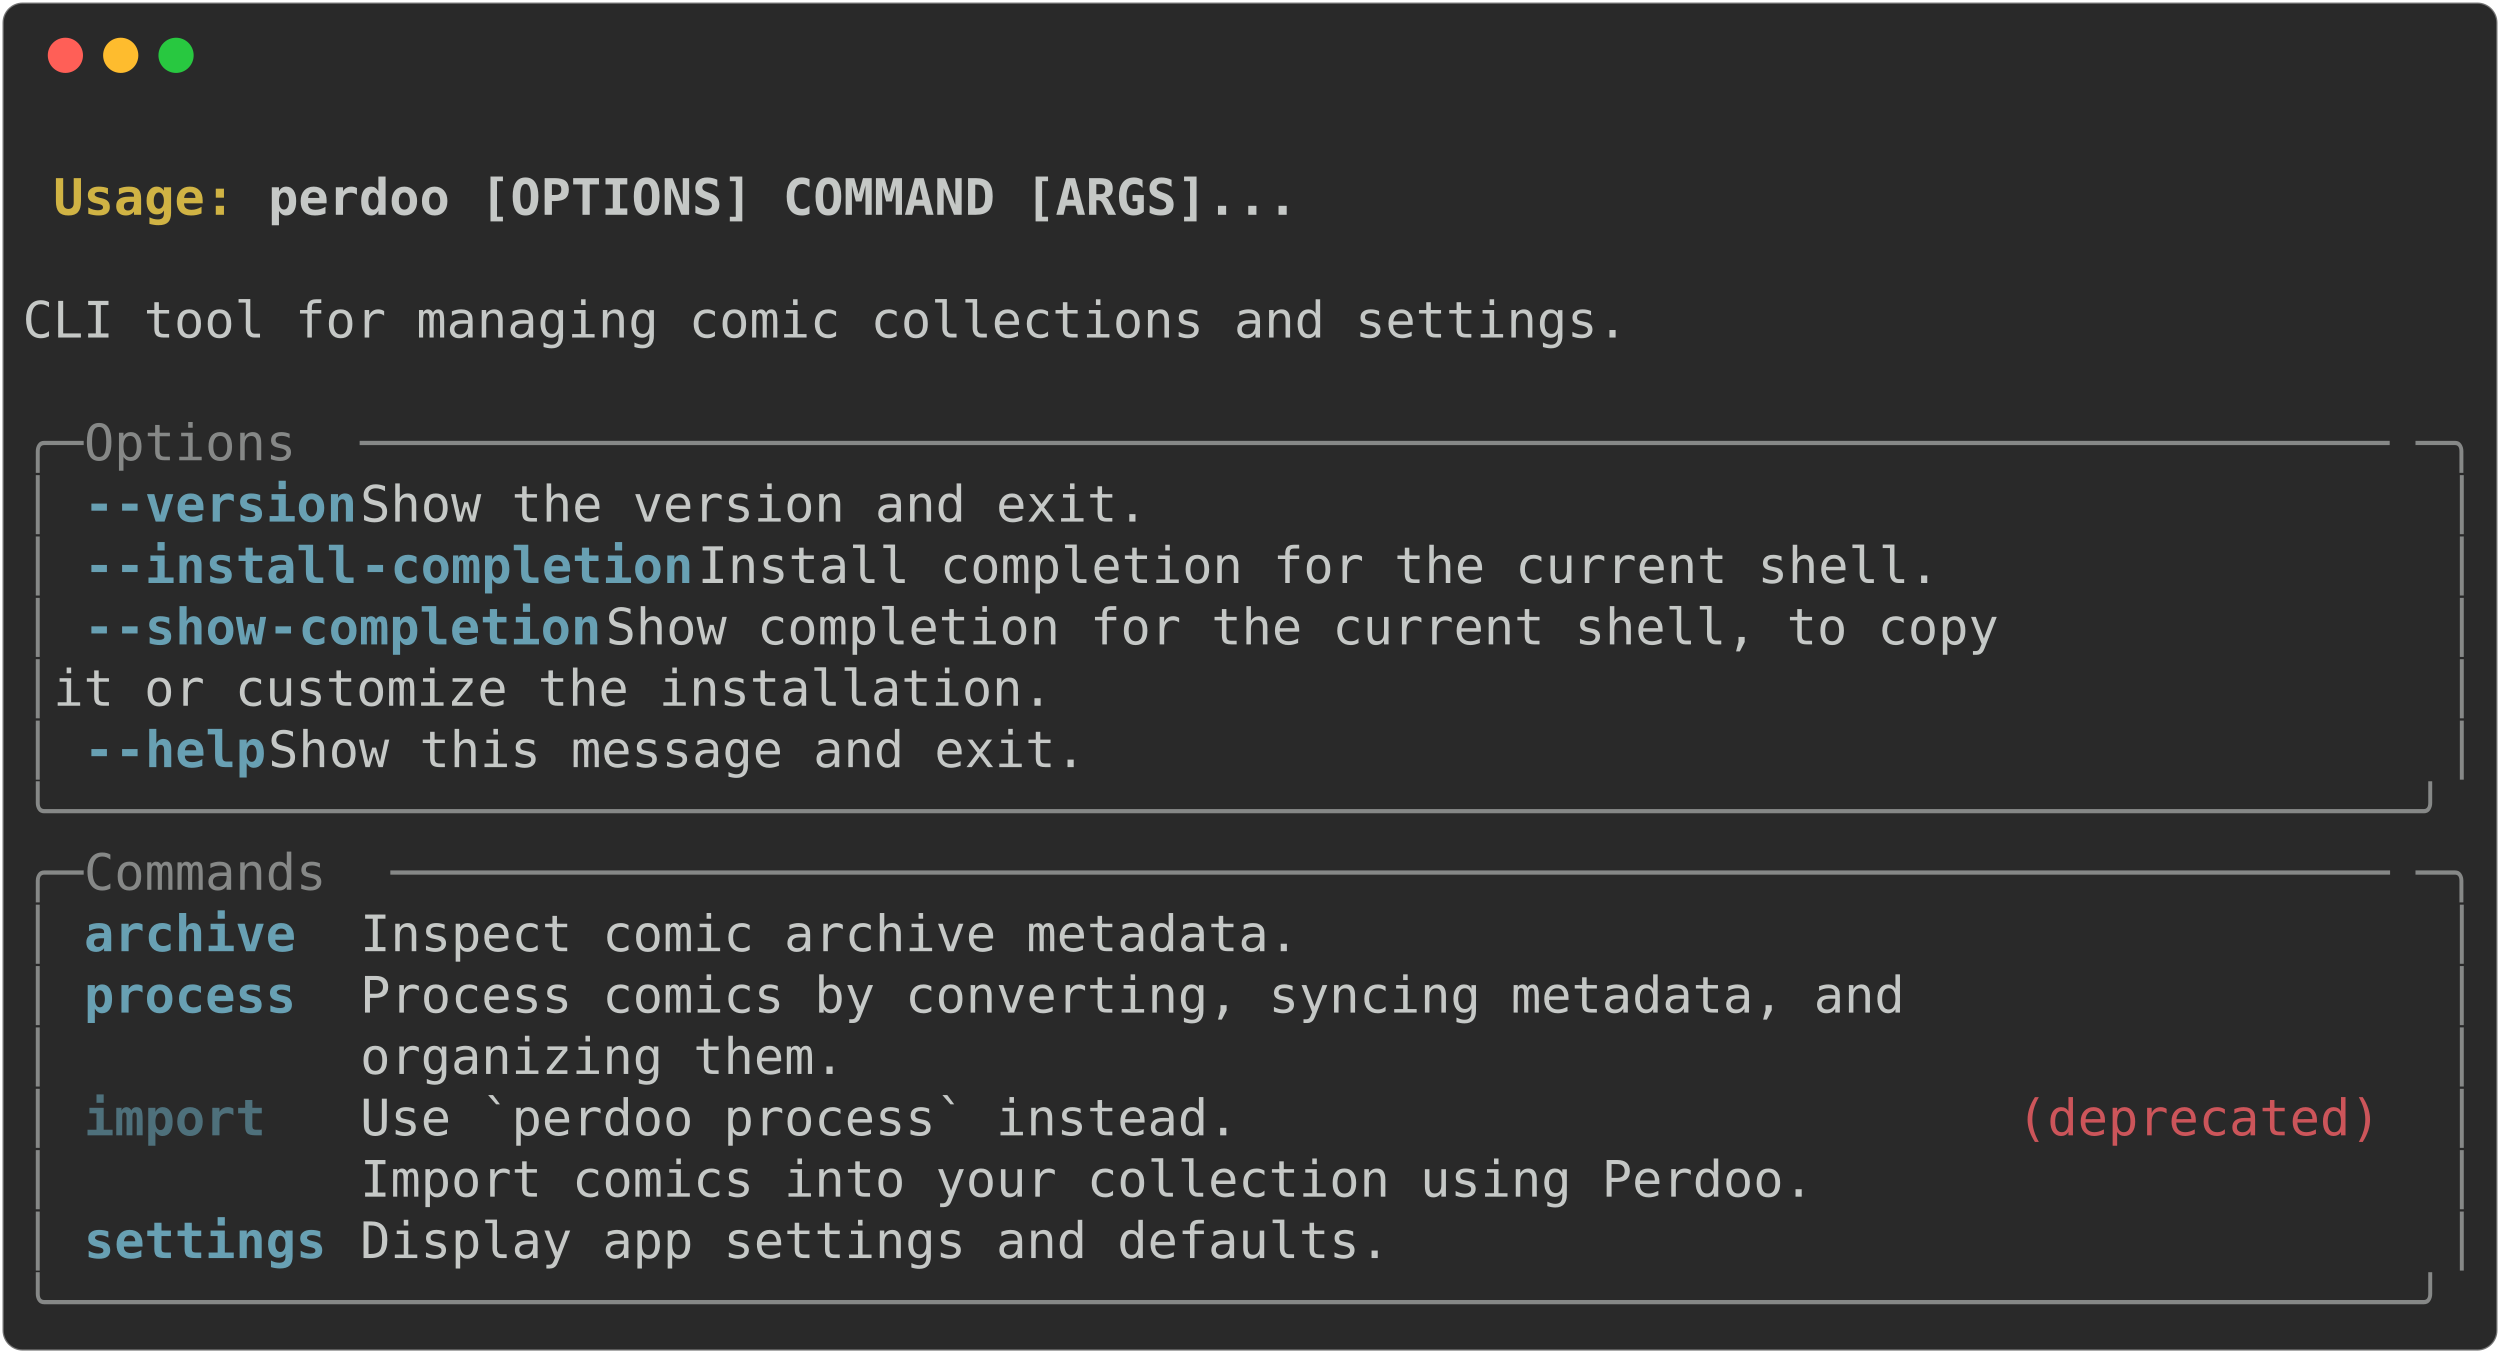
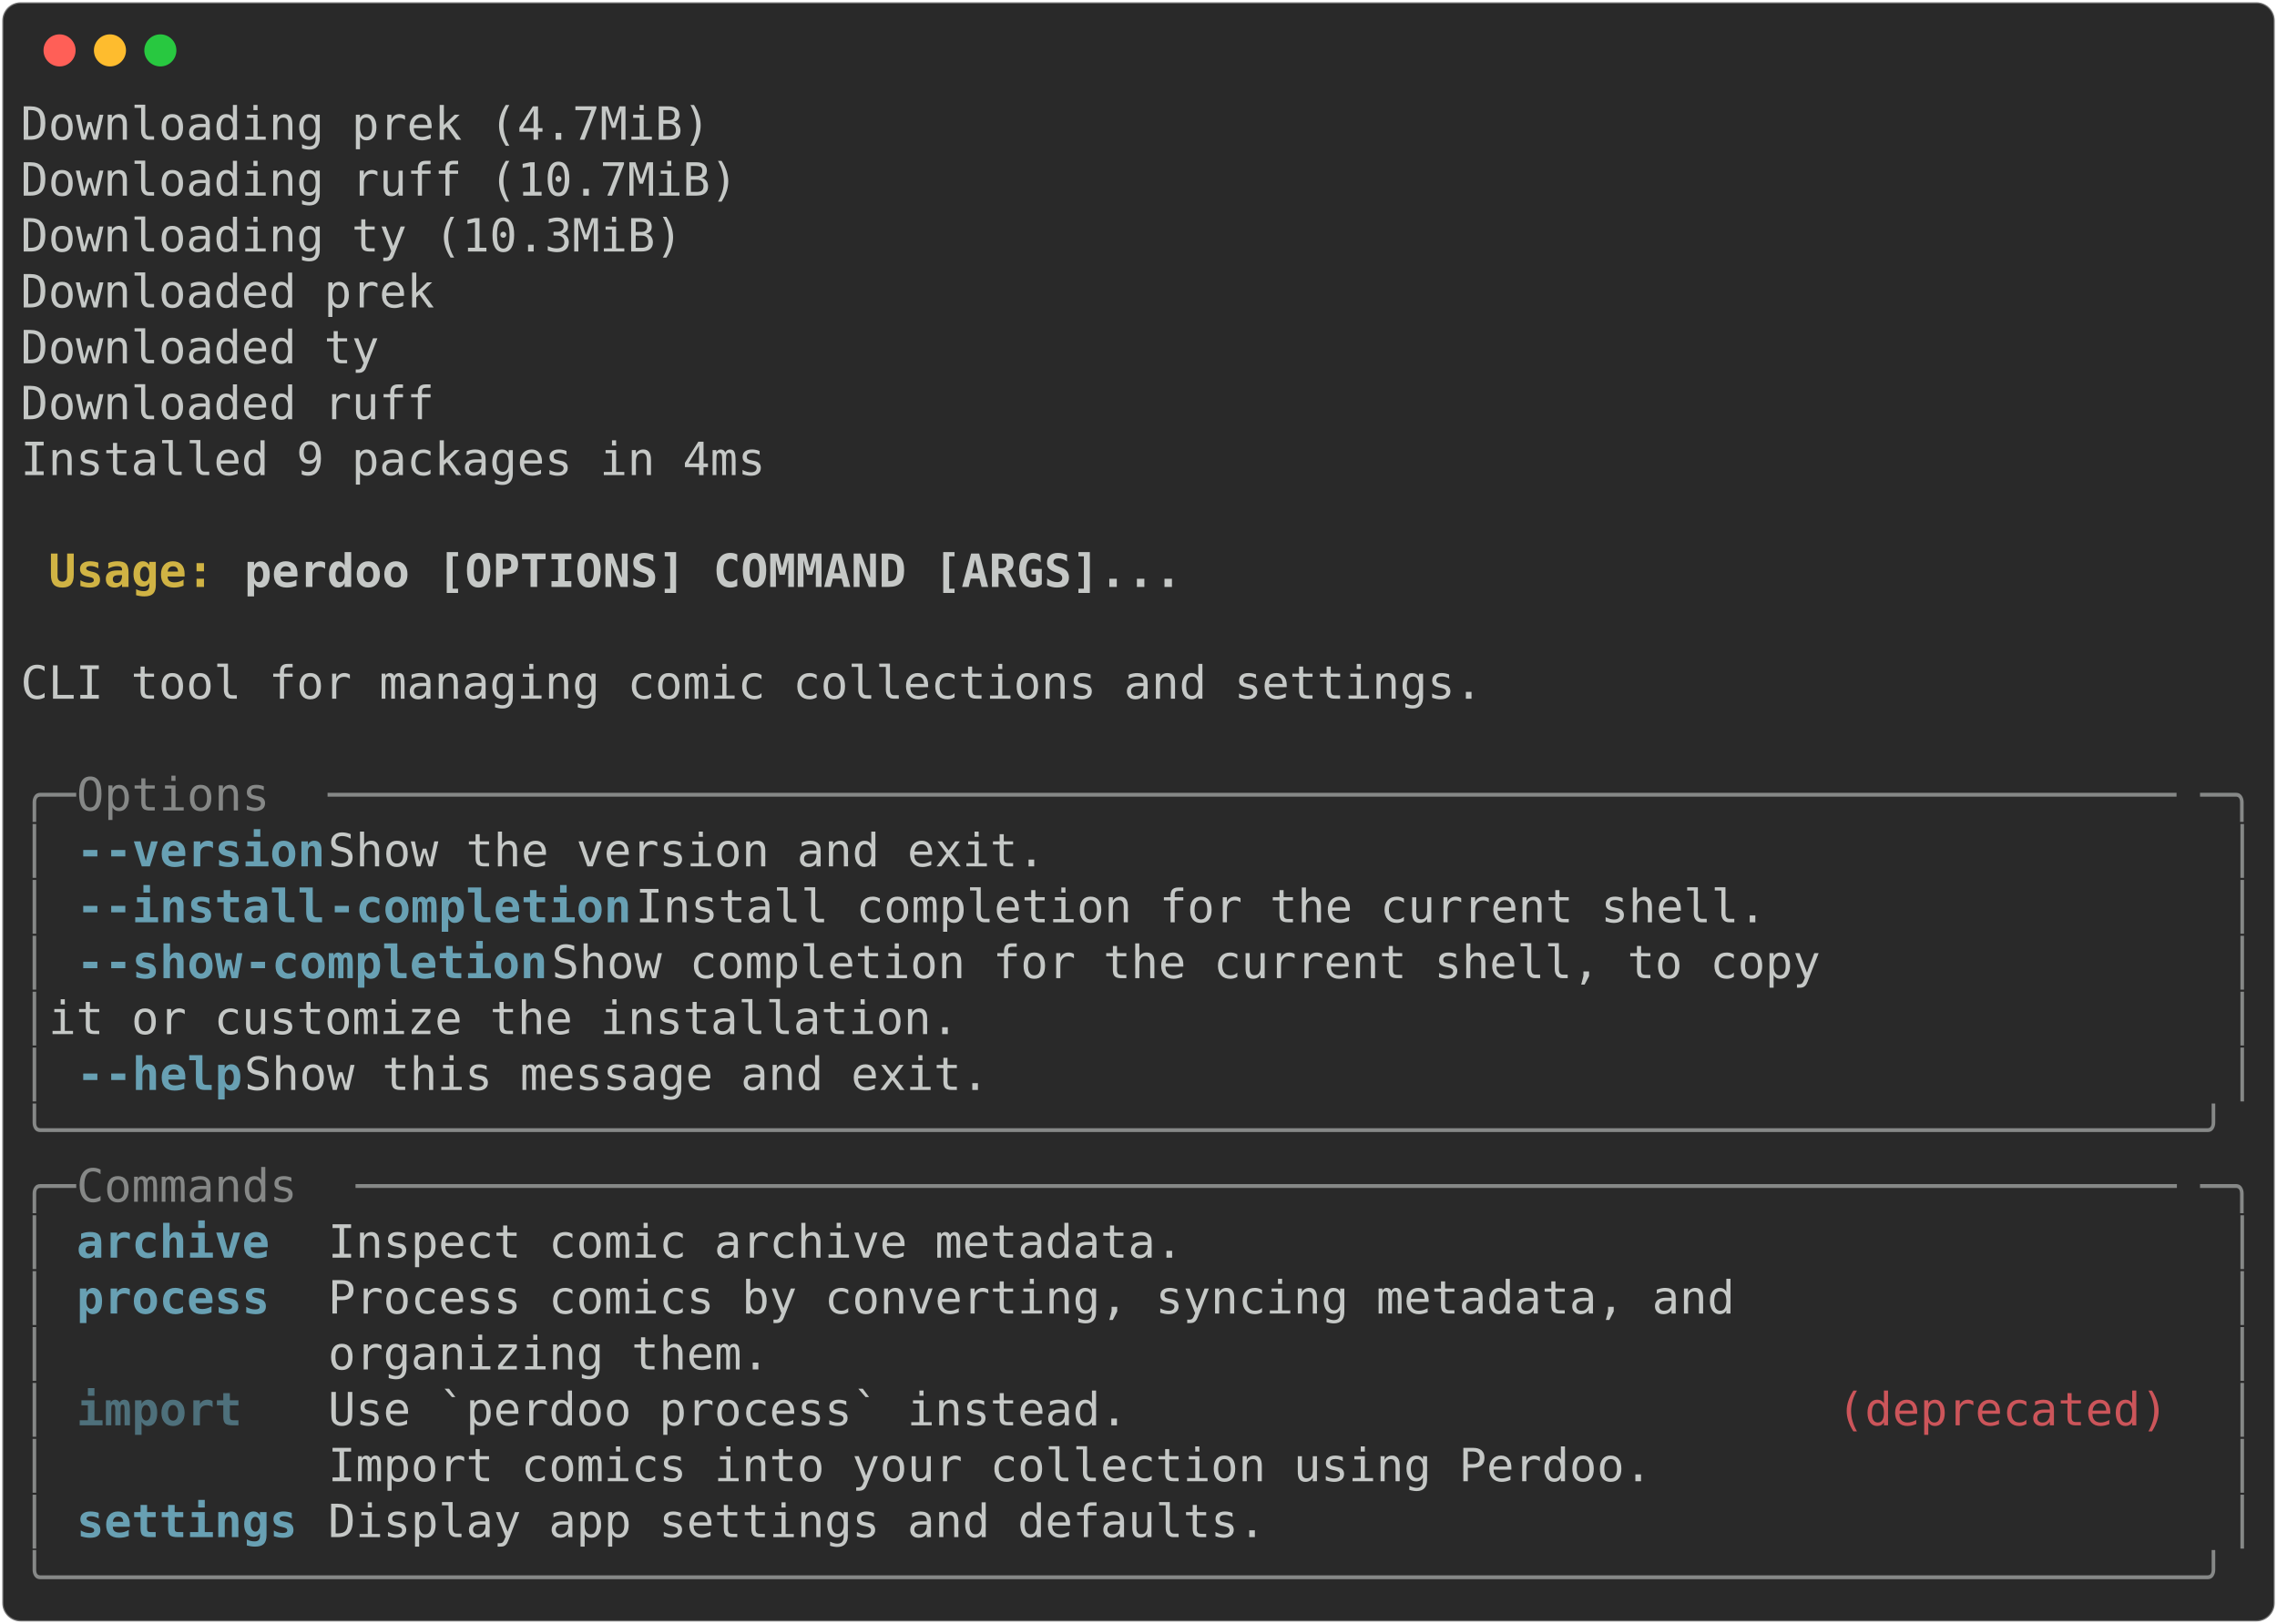
- <svg xmlns="http://www.w3.org/2000/svg" class="rich-terminal" viewBox="0 0 994 538.0">
+ <svg xmlns="http://www.w3.org/2000/svg" class="rich-terminal" viewBox="0 0 994 708.8">
  <style>

    @font-face {
        font-family: "Fira Code";
        src: local("FiraCode-Regular"),
                url("https://cdnjs.cloudflare.com/ajax/libs/firacode/6.2.0/woff2/FiraCode-Regular.woff2") format("woff2"),
                url("https://cdnjs.cloudflare.com/ajax/libs/firacode/6.2.0/woff/FiraCode-Regular.woff") format("woff");
        font-style: normal;
        font-weight: 400;
    }
    @font-face {
        font-family: "Fira Code";
        src: local("FiraCode-Bold"),
                url("https://cdnjs.cloudflare.com/ajax/libs/firacode/6.2.0/woff2/FiraCode-Bold.woff2") format("woff2"),
                url("https://cdnjs.cloudflare.com/ajax/libs/firacode/6.2.0/woff/FiraCode-Bold.woff") format("woff");
        font-style: bold;
        font-weight: 700;
    }

-     .terminal-3742516570-matrix {
+     .terminal-42774052-matrix {
        font-family: Fira Code, monospace;
        font-size: 20px;
        line-height: 24.4px;
        font-variant-east-asian: full-width;
    }

-     .terminal-3742516570-title {
+     .terminal-42774052-title {
        font-size: 18px;
        font-weight: bold;
        font-family: arial;
    }

-     .terminal-3742516570-r1 { fill: #c5c8c6;font-weight: bold }
- .terminal-3742516570-r2 { fill: #c5c8c6 }
- .terminal-3742516570-r3 { fill: #d0b344;font-weight: bold }
- .terminal-3742516570-r4 { fill: #868887 }
- .terminal-3742516570-r5 { fill: #68a0b3;font-weight: bold }
- .terminal-3742516570-r6 { fill: #4e707b;font-weight: bold }
- .terminal-3742516570-r7 { fill: #cc555a }
+     .terminal-42774052-r1 { fill: #c5c8c6 }
+ .terminal-42774052-r2 { fill: #c5c8c6;font-weight: bold }
+ .terminal-42774052-r3 { fill: #d0b344;font-weight: bold }
+ .terminal-42774052-r4 { fill: #868887 }
+ .terminal-42774052-r5 { fill: #68a0b3;font-weight: bold }
+ .terminal-42774052-r6 { fill: #4e707b;font-weight: bold }
+ .terminal-42774052-r7 { fill: #cc555a }
    </style>
  <defs>
-     <clipPath id="terminal-3742516570-clip-terminal">
-       <rect x="0" y="0" width="975.0" height="487.0" />
-     </clipPath>
-     <clipPath id="terminal-3742516570-line-0">
+     <clipPath id="terminal-42774052-clip-terminal">
+       <rect x="0" y="0" width="975.0" height="657.8" />
+     </clipPath>
+     <clipPath id="terminal-42774052-line-0">
      <rect x="0" y="1.5" width="976" height="24.65" />
    </clipPath>
-     <clipPath id="terminal-3742516570-line-1">
+     <clipPath id="terminal-42774052-line-1">
      <rect x="0" y="25.9" width="976" height="24.65" />
    </clipPath>
-     <clipPath id="terminal-3742516570-line-2">
+     <clipPath id="terminal-42774052-line-2">
      <rect x="0" y="50.3" width="976" height="24.65" />
    </clipPath>
-     <clipPath id="terminal-3742516570-line-3">
+     <clipPath id="terminal-42774052-line-3">
      <rect x="0" y="74.7" width="976" height="24.65" />
    </clipPath>
-     <clipPath id="terminal-3742516570-line-4">
+     <clipPath id="terminal-42774052-line-4">
      <rect x="0" y="99.1" width="976" height="24.65" />
    </clipPath>
-     <clipPath id="terminal-3742516570-line-5">
+     <clipPath id="terminal-42774052-line-5">
      <rect x="0" y="123.5" width="976" height="24.65" />
    </clipPath>
-     <clipPath id="terminal-3742516570-line-6">
+     <clipPath id="terminal-42774052-line-6">
      <rect x="0" y="147.9" width="976" height="24.65" />
    </clipPath>
-     <clipPath id="terminal-3742516570-line-7">
+     <clipPath id="terminal-42774052-line-7">
      <rect x="0" y="172.3" width="976" height="24.65" />
    </clipPath>
-     <clipPath id="terminal-3742516570-line-8">
+     <clipPath id="terminal-42774052-line-8">
      <rect x="0" y="196.7" width="976" height="24.65" />
    </clipPath>
-     <clipPath id="terminal-3742516570-line-9">
+     <clipPath id="terminal-42774052-line-9">
      <rect x="0" y="221.1" width="976" height="24.65" />
    </clipPath>
-     <clipPath id="terminal-3742516570-line-10">
+     <clipPath id="terminal-42774052-line-10">
      <rect x="0" y="245.5" width="976" height="24.65" />
    </clipPath>
-     <clipPath id="terminal-3742516570-line-11">
+     <clipPath id="terminal-42774052-line-11">
      <rect x="0" y="269.9" width="976" height="24.65" />
    </clipPath>
-     <clipPath id="terminal-3742516570-line-12">
+     <clipPath id="terminal-42774052-line-12">
      <rect x="0" y="294.3" width="976" height="24.65" />
    </clipPath>
-     <clipPath id="terminal-3742516570-line-13">
+     <clipPath id="terminal-42774052-line-13">
      <rect x="0" y="318.7" width="976" height="24.65" />
    </clipPath>
-     <clipPath id="terminal-3742516570-line-14">
+     <clipPath id="terminal-42774052-line-14">
      <rect x="0" y="343.1" width="976" height="24.65" />
    </clipPath>
-     <clipPath id="terminal-3742516570-line-15">
+     <clipPath id="terminal-42774052-line-15">
      <rect x="0" y="367.5" width="976" height="24.65" />
    </clipPath>
-     <clipPath id="terminal-3742516570-line-16">
+     <clipPath id="terminal-42774052-line-16">
      <rect x="0" y="391.9" width="976" height="24.65" />
    </clipPath>
-     <clipPath id="terminal-3742516570-line-17">
+     <clipPath id="terminal-42774052-line-17">
      <rect x="0" y="416.3" width="976" height="24.65" />
    </clipPath>
-     <clipPath id="terminal-3742516570-line-18">
+     <clipPath id="terminal-42774052-line-18">
      <rect x="0" y="440.7" width="976" height="24.65" />
    </clipPath>
+     <clipPath id="terminal-42774052-line-19">
+       <rect x="0" y="465.1" width="976" height="24.65" />
+     </clipPath>
+     <clipPath id="terminal-42774052-line-20">
+       <rect x="0" y="489.5" width="976" height="24.65" />
+     </clipPath>
+     <clipPath id="terminal-42774052-line-21">
+       <rect x="0" y="513.9" width="976" height="24.65" />
+     </clipPath>
+     <clipPath id="terminal-42774052-line-22">
+       <rect x="0" y="538.3" width="976" height="24.65" />
+     </clipPath>
+     <clipPath id="terminal-42774052-line-23">
+       <rect x="0" y="562.7" width="976" height="24.65" />
+     </clipPath>
+     <clipPath id="terminal-42774052-line-24">
+       <rect x="0" y="587.1" width="976" height="24.65" />
+     </clipPath>
+     <clipPath id="terminal-42774052-line-25">
+       <rect x="0" y="611.5" width="976" height="24.65" />
+     </clipPath>
  </defs>
-   <rect fill="#292929" stroke="rgba(255,255,255,0.35)" stroke-width="1" x="1" y="1" width="992" height="536" rx="8" />
+   <rect fill="#292929" stroke="rgba(255,255,255,0.35)" stroke-width="1" x="1" y="1" width="992" height="706.8" rx="8" />
  <g transform="translate(26,22)">
    <circle cx="0" cy="0" r="7" fill="#ff5f57" />
    <circle cx="22" cy="0" r="7" fill="#febc2e" />
    <circle cx="44" cy="0" r="7" fill="#28c840" />
  </g>
-   <g transform="translate(9, 41)" clip-path="url(#terminal-3742516570-clip-terminal)">
-     <g class="terminal-3742516570-matrix">
-       <text class="terminal-3742516570-r2" x="976" y="20" textLength="12.2" clip-path="url(#terminal-3742516570-line-0)">
- </text>
-       <text class="terminal-3742516570-r3" x="12.2" y="44.4" textLength="85.4" clip-path="url(#terminal-3742516570-line-1)">Usage: </text>
-       <text class="terminal-3742516570-r1" x="97.6" y="44.4" textLength="414.8" clip-path="url(#terminal-3742516570-line-1)">perdoo [OPTIONS] COMMAND [ARGS]...</text>
-       <text class="terminal-3742516570-r2" x="976" y="44.4" textLength="12.2" clip-path="url(#terminal-3742516570-line-1)">
- </text>
-       <text class="terminal-3742516570-r2" x="976" y="68.8" textLength="12.2" clip-path="url(#terminal-3742516570-line-2)">
- </text>
-       <text class="terminal-3742516570-r2" x="0" y="93.2" textLength="976" clip-path="url(#terminal-3742516570-line-3)"> CLI tool for managing comic collections and settings.                          </text>
-       <text class="terminal-3742516570-r2" x="976" y="93.2" textLength="12.2" clip-path="url(#terminal-3742516570-line-3)">
- </text>
-       <text class="terminal-3742516570-r2" x="976" y="117.6" textLength="12.2" clip-path="url(#terminal-3742516570-line-4)">
- </text>
-       <text class="terminal-3742516570-r4" x="0" y="142" textLength="24.4" clip-path="url(#terminal-3742516570-line-5)">╭─</text>
-       <text class="terminal-3742516570-r4" x="24.4" y="142" textLength="109.8" clip-path="url(#terminal-3742516570-line-5)"> Options </text>
-       <text class="terminal-3742516570-r4" x="134.2" y="142" textLength="817.4" clip-path="url(#terminal-3742516570-line-5)">───────────────────────────────────────────────────────────────────</text>
-       <text class="terminal-3742516570-r4" x="951.6" y="142" textLength="24.4" clip-path="url(#terminal-3742516570-line-5)">─╮</text>
-       <text class="terminal-3742516570-r2" x="976" y="142" textLength="12.2" clip-path="url(#terminal-3742516570-line-5)">
- </text>
-       <text class="terminal-3742516570-r4" x="0" y="166.4" textLength="12.2" clip-path="url(#terminal-3742516570-line-6)">│</text>
-       <text class="terminal-3742516570-r5" x="24.4" y="166.4" textLength="12.2" clip-path="url(#terminal-3742516570-line-6)">-</text>
-       <text class="terminal-3742516570-r5" x="36.6" y="166.4" textLength="97.6" clip-path="url(#terminal-3742516570-line-6)">-version</text>
-       <text class="terminal-3742516570-r2" x="134.2" y="166.4" textLength="829.6" clip-path="url(#terminal-3742516570-line-6)">                     Show the version and exit.                     </text>
-       <text class="terminal-3742516570-r4" x="963.8" y="166.4" textLength="12.2" clip-path="url(#terminal-3742516570-line-6)">│</text>
-       <text class="terminal-3742516570-r2" x="976" y="166.4" textLength="12.2" clip-path="url(#terminal-3742516570-line-6)">
- </text>
-       <text class="terminal-3742516570-r4" x="0" y="190.8" textLength="12.2" clip-path="url(#terminal-3742516570-line-7)">│</text>
-       <text class="terminal-3742516570-r5" x="24.4" y="190.8" textLength="12.2" clip-path="url(#terminal-3742516570-line-7)">-</text>
-       <text class="terminal-3742516570-r5" x="36.6" y="190.8" textLength="97.6" clip-path="url(#terminal-3742516570-line-7)">-install</text>
-       <text class="terminal-3742516570-r5" x="134.2" y="190.8" textLength="134.2" clip-path="url(#terminal-3742516570-line-7)">-completion</text>
-       <text class="terminal-3742516570-r2" x="268.4" y="190.8" textLength="695.4" clip-path="url(#terminal-3742516570-line-7)">          Install completion for the current shell.      </text>
-       <text class="terminal-3742516570-r4" x="963.8" y="190.8" textLength="12.2" clip-path="url(#terminal-3742516570-line-7)">│</text>
-       <text class="terminal-3742516570-r2" x="976" y="190.8" textLength="12.2" clip-path="url(#terminal-3742516570-line-7)">
- </text>
-       <text class="terminal-3742516570-r4" x="0" y="215.2" textLength="12.2" clip-path="url(#terminal-3742516570-line-8)">│</text>
-       <text class="terminal-3742516570-r5" x="24.4" y="215.2" textLength="12.2" clip-path="url(#terminal-3742516570-line-8)">-</text>
-       <text class="terminal-3742516570-r5" x="36.6" y="215.2" textLength="61" clip-path="url(#terminal-3742516570-line-8)">-show</text>
-       <text class="terminal-3742516570-r5" x="97.6" y="215.2" textLength="134.2" clip-path="url(#terminal-3742516570-line-8)">-completion</text>
-       <text class="terminal-3742516570-r2" x="231.8" y="215.2" textLength="732" clip-path="url(#terminal-3742516570-line-8)">             Show completion for the current shell, to copy </text>
-       <text class="terminal-3742516570-r4" x="963.8" y="215.2" textLength="12.2" clip-path="url(#terminal-3742516570-line-8)">│</text>
-       <text class="terminal-3742516570-r2" x="976" y="215.2" textLength="12.2" clip-path="url(#terminal-3742516570-line-8)">
- </text>
-       <text class="terminal-3742516570-r4" x="0" y="239.6" textLength="12.2" clip-path="url(#terminal-3742516570-line-9)">│</text>
-       <text class="terminal-3742516570-r2" x="12.2" y="239.6" textLength="951.6" clip-path="url(#terminal-3742516570-line-9)">                               it or customize the installation.              </text>
-       <text class="terminal-3742516570-r4" x="963.8" y="239.6" textLength="12.2" clip-path="url(#terminal-3742516570-line-9)">│</text>
-       <text class="terminal-3742516570-r2" x="976" y="239.6" textLength="12.2" clip-path="url(#terminal-3742516570-line-9)">
- </text>
-       <text class="terminal-3742516570-r4" x="0" y="264" textLength="12.2" clip-path="url(#terminal-3742516570-line-10)">│</text>
-       <text class="terminal-3742516570-r5" x="24.4" y="264" textLength="12.2" clip-path="url(#terminal-3742516570-line-10)">-</text>
-       <text class="terminal-3742516570-r5" x="36.6" y="264" textLength="61" clip-path="url(#terminal-3742516570-line-10)">-help</text>
-       <text class="terminal-3742516570-r2" x="97.6" y="264" textLength="866.2" clip-path="url(#terminal-3742516570-line-10)">                        Show this message and exit.                    </text>
-       <text class="terminal-3742516570-r4" x="963.8" y="264" textLength="12.2" clip-path="url(#terminal-3742516570-line-10)">│</text>
-       <text class="terminal-3742516570-r2" x="976" y="264" textLength="12.2" clip-path="url(#terminal-3742516570-line-10)">
- </text>
-       <text class="terminal-3742516570-r4" x="0" y="288.4" textLength="976" clip-path="url(#terminal-3742516570-line-11)">╰──────────────────────────────────────────────────────────────────────────────╯</text>
-       <text class="terminal-3742516570-r2" x="976" y="288.4" textLength="12.2" clip-path="url(#terminal-3742516570-line-11)">
- </text>
-       <text class="terminal-3742516570-r4" x="0" y="312.8" textLength="24.4" clip-path="url(#terminal-3742516570-line-12)">╭─</text>
-       <text class="terminal-3742516570-r4" x="24.4" y="312.8" textLength="122" clip-path="url(#terminal-3742516570-line-12)"> Commands </text>
-       <text class="terminal-3742516570-r4" x="146.4" y="312.8" textLength="805.2" clip-path="url(#terminal-3742516570-line-12)">──────────────────────────────────────────────────────────────────</text>
-       <text class="terminal-3742516570-r4" x="951.6" y="312.8" textLength="24.4" clip-path="url(#terminal-3742516570-line-12)">─╮</text>
-       <text class="terminal-3742516570-r2" x="976" y="312.8" textLength="12.2" clip-path="url(#terminal-3742516570-line-12)">
- </text>
-       <text class="terminal-3742516570-r4" x="0" y="337.2" textLength="12.2" clip-path="url(#terminal-3742516570-line-13)">│</text>
-       <text class="terminal-3742516570-r5" x="24.4" y="337.2" textLength="97.6" clip-path="url(#terminal-3742516570-line-13)">archive </text>
-       <text class="terminal-3742516570-r2" x="134.2" y="337.2" textLength="829.6" clip-path="url(#terminal-3742516570-line-13)"> Inspect comic archive metadata.                                    </text>
-       <text class="terminal-3742516570-r4" x="963.8" y="337.2" textLength="12.2" clip-path="url(#terminal-3742516570-line-13)">│</text>
-       <text class="terminal-3742516570-r2" x="976" y="337.2" textLength="12.2" clip-path="url(#terminal-3742516570-line-13)">
- </text>
-       <text class="terminal-3742516570-r4" x="0" y="361.6" textLength="12.2" clip-path="url(#terminal-3742516570-line-14)">│</text>
-       <text class="terminal-3742516570-r5" x="24.4" y="361.6" textLength="97.6" clip-path="url(#terminal-3742516570-line-14)">process </text>
-       <text class="terminal-3742516570-r2" x="134.2" y="361.6" textLength="829.6" clip-path="url(#terminal-3742516570-line-14)"> Process comics by converting, syncing metadata, and                </text>
-       <text class="terminal-3742516570-r4" x="963.8" y="361.6" textLength="12.2" clip-path="url(#terminal-3742516570-line-14)">│</text>
-       <text class="terminal-3742516570-r2" x="976" y="361.6" textLength="12.2" clip-path="url(#terminal-3742516570-line-14)">
- </text>
-       <text class="terminal-3742516570-r4" x="0" y="386" textLength="12.2" clip-path="url(#terminal-3742516570-line-15)">│</text>
-       <text class="terminal-3742516570-r2" x="134.2" y="386" textLength="829.6" clip-path="url(#terminal-3742516570-line-15)"> organizing them.                                                   </text>
-       <text class="terminal-3742516570-r4" x="963.8" y="386" textLength="12.2" clip-path="url(#terminal-3742516570-line-15)">│</text>
-       <text class="terminal-3742516570-r2" x="976" y="386" textLength="12.2" clip-path="url(#terminal-3742516570-line-15)">
- </text>
-       <text class="terminal-3742516570-r4" x="0" y="410.4" textLength="12.2" clip-path="url(#terminal-3742516570-line-16)">│</text>
-       <text class="terminal-3742516570-r6" x="24.4" y="410.4" textLength="97.6" clip-path="url(#terminal-3742516570-line-16)">import  </text>
-       <text class="terminal-3742516570-r2" x="134.2" y="410.4" textLength="658.8" clip-path="url(#terminal-3742516570-line-16)"> Use `perdoo process` instead.                        </text>
-       <text class="terminal-3742516570-r7" x="793" y="410.4" textLength="158.6" clip-path="url(#terminal-3742516570-line-16)">(deprecated) </text>
-       <text class="terminal-3742516570-r4" x="963.8" y="410.4" textLength="12.2" clip-path="url(#terminal-3742516570-line-16)">│</text>
-       <text class="terminal-3742516570-r2" x="976" y="410.4" textLength="12.2" clip-path="url(#terminal-3742516570-line-16)">
- </text>
-       <text class="terminal-3742516570-r4" x="0" y="434.8" textLength="12.2" clip-path="url(#terminal-3742516570-line-17)">│</text>
-       <text class="terminal-3742516570-r2" x="134.2" y="434.8" textLength="829.6" clip-path="url(#terminal-3742516570-line-17)"> Import comics into your collection using Perdoo.                   </text>
-       <text class="terminal-3742516570-r4" x="963.8" y="434.8" textLength="12.2" clip-path="url(#terminal-3742516570-line-17)">│</text>
-       <text class="terminal-3742516570-r2" x="976" y="434.8" textLength="12.2" clip-path="url(#terminal-3742516570-line-17)">
- </text>
-       <text class="terminal-3742516570-r4" x="0" y="459.2" textLength="12.2" clip-path="url(#terminal-3742516570-line-18)">│</text>
-       <text class="terminal-3742516570-r5" x="24.4" y="459.2" textLength="97.6" clip-path="url(#terminal-3742516570-line-18)">settings</text>
-       <text class="terminal-3742516570-r2" x="134.2" y="459.2" textLength="829.6" clip-path="url(#terminal-3742516570-line-18)"> Display app settings and defaults.                                 </text>
-       <text class="terminal-3742516570-r4" x="963.8" y="459.2" textLength="12.2" clip-path="url(#terminal-3742516570-line-18)">│</text>
-       <text class="terminal-3742516570-r2" x="976" y="459.2" textLength="12.2" clip-path="url(#terminal-3742516570-line-18)">
- </text>
-       <text class="terminal-3742516570-r4" x="0" y="483.6" textLength="976" clip-path="url(#terminal-3742516570-line-19)">╰──────────────────────────────────────────────────────────────────────────────╯</text>
-       <text class="terminal-3742516570-r2" x="976" y="483.6" textLength="12.2" clip-path="url(#terminal-3742516570-line-19)">
+   <g transform="translate(9, 41)" clip-path="url(#terminal-42774052-clip-terminal)">
+     <g class="terminal-42774052-matrix">
+       <text class="terminal-42774052-r1" x="0" y="20" textLength="305" clip-path="url(#terminal-42774052-line-0)">Downloading prek (4.7MiB)</text>
+       <text class="terminal-42774052-r1" x="976" y="20" textLength="12.2" clip-path="url(#terminal-42774052-line-0)">
+ </text>
+       <text class="terminal-42774052-r1" x="0" y="44.4" textLength="317.2" clip-path="url(#terminal-42774052-line-1)">Downloading ruff (10.7MiB)</text>
+       <text class="terminal-42774052-r1" x="976" y="44.4" textLength="12.2" clip-path="url(#terminal-42774052-line-1)">
+ </text>
+       <text class="terminal-42774052-r1" x="0" y="68.8" textLength="292.8" clip-path="url(#terminal-42774052-line-2)">Downloading ty (10.3MiB)</text>
+       <text class="terminal-42774052-r1" x="976" y="68.8" textLength="12.2" clip-path="url(#terminal-42774052-line-2)">
+ </text>
+       <text class="terminal-42774052-r1" x="0" y="93.2" textLength="195.2" clip-path="url(#terminal-42774052-line-3)"> Downloaded prek</text>
+       <text class="terminal-42774052-r1" x="976" y="93.2" textLength="12.2" clip-path="url(#terminal-42774052-line-3)">
+ </text>
+       <text class="terminal-42774052-r1" x="0" y="117.6" textLength="170.8" clip-path="url(#terminal-42774052-line-4)"> Downloaded ty</text>
+       <text class="terminal-42774052-r1" x="976" y="117.6" textLength="12.2" clip-path="url(#terminal-42774052-line-4)">
+ </text>
+       <text class="terminal-42774052-r1" x="0" y="142" textLength="195.2" clip-path="url(#terminal-42774052-line-5)"> Downloaded ruff</text>
+       <text class="terminal-42774052-r1" x="976" y="142" textLength="12.2" clip-path="url(#terminal-42774052-line-5)">
+ </text>
+       <text class="terminal-42774052-r1" x="0" y="166.4" textLength="329.4" clip-path="url(#terminal-42774052-line-6)">Installed 9 packages in 4ms</text>
+       <text class="terminal-42774052-r1" x="976" y="166.4" textLength="12.2" clip-path="url(#terminal-42774052-line-6)">
+ </text>
+       <text class="terminal-42774052-r1" x="976" y="190.8" textLength="12.2" clip-path="url(#terminal-42774052-line-7)">
+ </text>
+       <text class="terminal-42774052-r3" x="12.2" y="215.2" textLength="85.4" clip-path="url(#terminal-42774052-line-8)">Usage: </text>
+       <text class="terminal-42774052-r2" x="97.6" y="215.2" textLength="414.8" clip-path="url(#terminal-42774052-line-8)">perdoo [OPTIONS] COMMAND [ARGS]...</text>
+       <text class="terminal-42774052-r1" x="976" y="215.2" textLength="12.2" clip-path="url(#terminal-42774052-line-8)">
+ </text>
+       <text class="terminal-42774052-r1" x="976" y="239.6" textLength="12.2" clip-path="url(#terminal-42774052-line-9)">
+ </text>
+       <text class="terminal-42774052-r1" x="0" y="264" textLength="976" clip-path="url(#terminal-42774052-line-10)"> CLI tool for managing comic collections and settings.                          </text>
+       <text class="terminal-42774052-r1" x="976" y="264" textLength="12.2" clip-path="url(#terminal-42774052-line-10)">
+ </text>
+       <text class="terminal-42774052-r1" x="976" y="288.4" textLength="12.2" clip-path="url(#terminal-42774052-line-11)">
+ </text>
+       <text class="terminal-42774052-r4" x="0" y="312.8" textLength="24.4" clip-path="url(#terminal-42774052-line-12)">╭─</text>
+       <text class="terminal-42774052-r4" x="24.4" y="312.8" textLength="109.8" clip-path="url(#terminal-42774052-line-12)"> Options </text>
+       <text class="terminal-42774052-r4" x="134.2" y="312.8" textLength="817.4" clip-path="url(#terminal-42774052-line-12)">───────────────────────────────────────────────────────────────────</text>
+       <text class="terminal-42774052-r4" x="951.6" y="312.8" textLength="24.4" clip-path="url(#terminal-42774052-line-12)">─╮</text>
+       <text class="terminal-42774052-r1" x="976" y="312.8" textLength="12.2" clip-path="url(#terminal-42774052-line-12)">
+ </text>
+       <text class="terminal-42774052-r4" x="0" y="337.2" textLength="12.2" clip-path="url(#terminal-42774052-line-13)">│</text>
+       <text class="terminal-42774052-r5" x="24.4" y="337.2" textLength="12.2" clip-path="url(#terminal-42774052-line-13)">-</text>
+       <text class="terminal-42774052-r5" x="36.6" y="337.2" textLength="97.6" clip-path="url(#terminal-42774052-line-13)">-version</text>
+       <text class="terminal-42774052-r1" x="134.2" y="337.2" textLength="829.6" clip-path="url(#terminal-42774052-line-13)">                     Show the version and exit.                     </text>
+       <text class="terminal-42774052-r4" x="963.8" y="337.2" textLength="12.2" clip-path="url(#terminal-42774052-line-13)">│</text>
+       <text class="terminal-42774052-r1" x="976" y="337.2" textLength="12.2" clip-path="url(#terminal-42774052-line-13)">
+ </text>
+       <text class="terminal-42774052-r4" x="0" y="361.6" textLength="12.2" clip-path="url(#terminal-42774052-line-14)">│</text>
+       <text class="terminal-42774052-r5" x="24.4" y="361.6" textLength="12.2" clip-path="url(#terminal-42774052-line-14)">-</text>
+       <text class="terminal-42774052-r5" x="36.6" y="361.6" textLength="97.6" clip-path="url(#terminal-42774052-line-14)">-install</text>
+       <text class="terminal-42774052-r5" x="134.2" y="361.6" textLength="134.2" clip-path="url(#terminal-42774052-line-14)">-completion</text>
+       <text class="terminal-42774052-r1" x="268.4" y="361.6" textLength="695.4" clip-path="url(#terminal-42774052-line-14)">          Install completion for the current shell.      </text>
+       <text class="terminal-42774052-r4" x="963.8" y="361.6" textLength="12.2" clip-path="url(#terminal-42774052-line-14)">│</text>
+       <text class="terminal-42774052-r1" x="976" y="361.6" textLength="12.2" clip-path="url(#terminal-42774052-line-14)">
+ </text>
+       <text class="terminal-42774052-r4" x="0" y="386" textLength="12.2" clip-path="url(#terminal-42774052-line-15)">│</text>
+       <text class="terminal-42774052-r5" x="24.4" y="386" textLength="12.2" clip-path="url(#terminal-42774052-line-15)">-</text>
+       <text class="terminal-42774052-r5" x="36.6" y="386" textLength="61" clip-path="url(#terminal-42774052-line-15)">-show</text>
+       <text class="terminal-42774052-r5" x="97.6" y="386" textLength="134.2" clip-path="url(#terminal-42774052-line-15)">-completion</text>
+       <text class="terminal-42774052-r1" x="231.8" y="386" textLength="732" clip-path="url(#terminal-42774052-line-15)">             Show completion for the current shell, to copy </text>
+       <text class="terminal-42774052-r4" x="963.8" y="386" textLength="12.2" clip-path="url(#terminal-42774052-line-15)">│</text>
+       <text class="terminal-42774052-r1" x="976" y="386" textLength="12.2" clip-path="url(#terminal-42774052-line-15)">
+ </text>
+       <text class="terminal-42774052-r4" x="0" y="410.4" textLength="12.2" clip-path="url(#terminal-42774052-line-16)">│</text>
+       <text class="terminal-42774052-r1" x="12.2" y="410.4" textLength="951.6" clip-path="url(#terminal-42774052-line-16)">                               it or customize the installation.              </text>
+       <text class="terminal-42774052-r4" x="963.8" y="410.4" textLength="12.2" clip-path="url(#terminal-42774052-line-16)">│</text>
+       <text class="terminal-42774052-r1" x="976" y="410.4" textLength="12.2" clip-path="url(#terminal-42774052-line-16)">
+ </text>
+       <text class="terminal-42774052-r4" x="0" y="434.8" textLength="12.2" clip-path="url(#terminal-42774052-line-17)">│</text>
+       <text class="terminal-42774052-r5" x="24.4" y="434.8" textLength="12.2" clip-path="url(#terminal-42774052-line-17)">-</text>
+       <text class="terminal-42774052-r5" x="36.6" y="434.8" textLength="61" clip-path="url(#terminal-42774052-line-17)">-help</text>
+       <text class="terminal-42774052-r1" x="97.6" y="434.8" textLength="866.2" clip-path="url(#terminal-42774052-line-17)">                        Show this message and exit.                    </text>
+       <text class="terminal-42774052-r4" x="963.8" y="434.8" textLength="12.2" clip-path="url(#terminal-42774052-line-17)">│</text>
+       <text class="terminal-42774052-r1" x="976" y="434.8" textLength="12.2" clip-path="url(#terminal-42774052-line-17)">
+ </text>
+       <text class="terminal-42774052-r4" x="0" y="459.2" textLength="976" clip-path="url(#terminal-42774052-line-18)">╰──────────────────────────────────────────────────────────────────────────────╯</text>
+       <text class="terminal-42774052-r1" x="976" y="459.2" textLength="12.2" clip-path="url(#terminal-42774052-line-18)">
+ </text>
+       <text class="terminal-42774052-r4" x="0" y="483.6" textLength="24.4" clip-path="url(#terminal-42774052-line-19)">╭─</text>
+       <text class="terminal-42774052-r4" x="24.4" y="483.6" textLength="122" clip-path="url(#terminal-42774052-line-19)"> Commands </text>
+       <text class="terminal-42774052-r4" x="146.4" y="483.6" textLength="805.2" clip-path="url(#terminal-42774052-line-19)">──────────────────────────────────────────────────────────────────</text>
+       <text class="terminal-42774052-r4" x="951.6" y="483.6" textLength="24.4" clip-path="url(#terminal-42774052-line-19)">─╮</text>
+       <text class="terminal-42774052-r1" x="976" y="483.6" textLength="12.2" clip-path="url(#terminal-42774052-line-19)">
+ </text>
+       <text class="terminal-42774052-r4" x="0" y="508" textLength="12.2" clip-path="url(#terminal-42774052-line-20)">│</text>
+       <text class="terminal-42774052-r5" x="24.4" y="508" textLength="97.6" clip-path="url(#terminal-42774052-line-20)">archive </text>
+       <text class="terminal-42774052-r1" x="134.2" y="508" textLength="829.6" clip-path="url(#terminal-42774052-line-20)"> Inspect comic archive metadata.                                    </text>
+       <text class="terminal-42774052-r4" x="963.8" y="508" textLength="12.2" clip-path="url(#terminal-42774052-line-20)">│</text>
+       <text class="terminal-42774052-r1" x="976" y="508" textLength="12.2" clip-path="url(#terminal-42774052-line-20)">
+ </text>
+       <text class="terminal-42774052-r4" x="0" y="532.4" textLength="12.2" clip-path="url(#terminal-42774052-line-21)">│</text>
+       <text class="terminal-42774052-r5" x="24.4" y="532.4" textLength="97.6" clip-path="url(#terminal-42774052-line-21)">process </text>
+       <text class="terminal-42774052-r1" x="134.2" y="532.4" textLength="829.6" clip-path="url(#terminal-42774052-line-21)"> Process comics by converting, syncing metadata, and                </text>
+       <text class="terminal-42774052-r4" x="963.8" y="532.4" textLength="12.2" clip-path="url(#terminal-42774052-line-21)">│</text>
+       <text class="terminal-42774052-r1" x="976" y="532.4" textLength="12.2" clip-path="url(#terminal-42774052-line-21)">
+ </text>
+       <text class="terminal-42774052-r4" x="0" y="556.8" textLength="12.2" clip-path="url(#terminal-42774052-line-22)">│</text>
+       <text class="terminal-42774052-r1" x="134.2" y="556.8" textLength="829.6" clip-path="url(#terminal-42774052-line-22)"> organizing them.                                                   </text>
+       <text class="terminal-42774052-r4" x="963.8" y="556.8" textLength="12.2" clip-path="url(#terminal-42774052-line-22)">│</text>
+       <text class="terminal-42774052-r1" x="976" y="556.8" textLength="12.2" clip-path="url(#terminal-42774052-line-22)">
+ </text>
+       <text class="terminal-42774052-r4" x="0" y="581.2" textLength="12.2" clip-path="url(#terminal-42774052-line-23)">│</text>
+       <text class="terminal-42774052-r6" x="24.4" y="581.2" textLength="97.6" clip-path="url(#terminal-42774052-line-23)">import  </text>
+       <text class="terminal-42774052-r1" x="134.2" y="581.2" textLength="658.8" clip-path="url(#terminal-42774052-line-23)"> Use `perdoo process` instead.                        </text>
+       <text class="terminal-42774052-r7" x="793" y="581.2" textLength="158.6" clip-path="url(#terminal-42774052-line-23)">(deprecated) </text>
+       <text class="terminal-42774052-r4" x="963.8" y="581.2" textLength="12.2" clip-path="url(#terminal-42774052-line-23)">│</text>
+       <text class="terminal-42774052-r1" x="976" y="581.2" textLength="12.2" clip-path="url(#terminal-42774052-line-23)">
+ </text>
+       <text class="terminal-42774052-r4" x="0" y="605.6" textLength="12.2" clip-path="url(#terminal-42774052-line-24)">│</text>
+       <text class="terminal-42774052-r1" x="134.2" y="605.6" textLength="829.6" clip-path="url(#terminal-42774052-line-24)"> Import comics into your collection using Perdoo.                   </text>
+       <text class="terminal-42774052-r4" x="963.8" y="605.6" textLength="12.2" clip-path="url(#terminal-42774052-line-24)">│</text>
+       <text class="terminal-42774052-r1" x="976" y="605.6" textLength="12.2" clip-path="url(#terminal-42774052-line-24)">
+ </text>
+       <text class="terminal-42774052-r4" x="0" y="630" textLength="12.2" clip-path="url(#terminal-42774052-line-25)">│</text>
+       <text class="terminal-42774052-r5" x="24.4" y="630" textLength="97.6" clip-path="url(#terminal-42774052-line-25)">settings</text>
+       <text class="terminal-42774052-r1" x="134.2" y="630" textLength="829.6" clip-path="url(#terminal-42774052-line-25)"> Display app settings and defaults.                                 </text>
+       <text class="terminal-42774052-r4" x="963.8" y="630" textLength="12.2" clip-path="url(#terminal-42774052-line-25)">│</text>
+       <text class="terminal-42774052-r1" x="976" y="630" textLength="12.2" clip-path="url(#terminal-42774052-line-25)">
+ </text>
+       <text class="terminal-42774052-r4" x="0" y="654.4" textLength="976" clip-path="url(#terminal-42774052-line-26)">╰──────────────────────────────────────────────────────────────────────────────╯</text>
+       <text class="terminal-42774052-r1" x="976" y="654.4" textLength="12.2" clip-path="url(#terminal-42774052-line-26)">
</text>
    </g>
  </g>
</svg>
